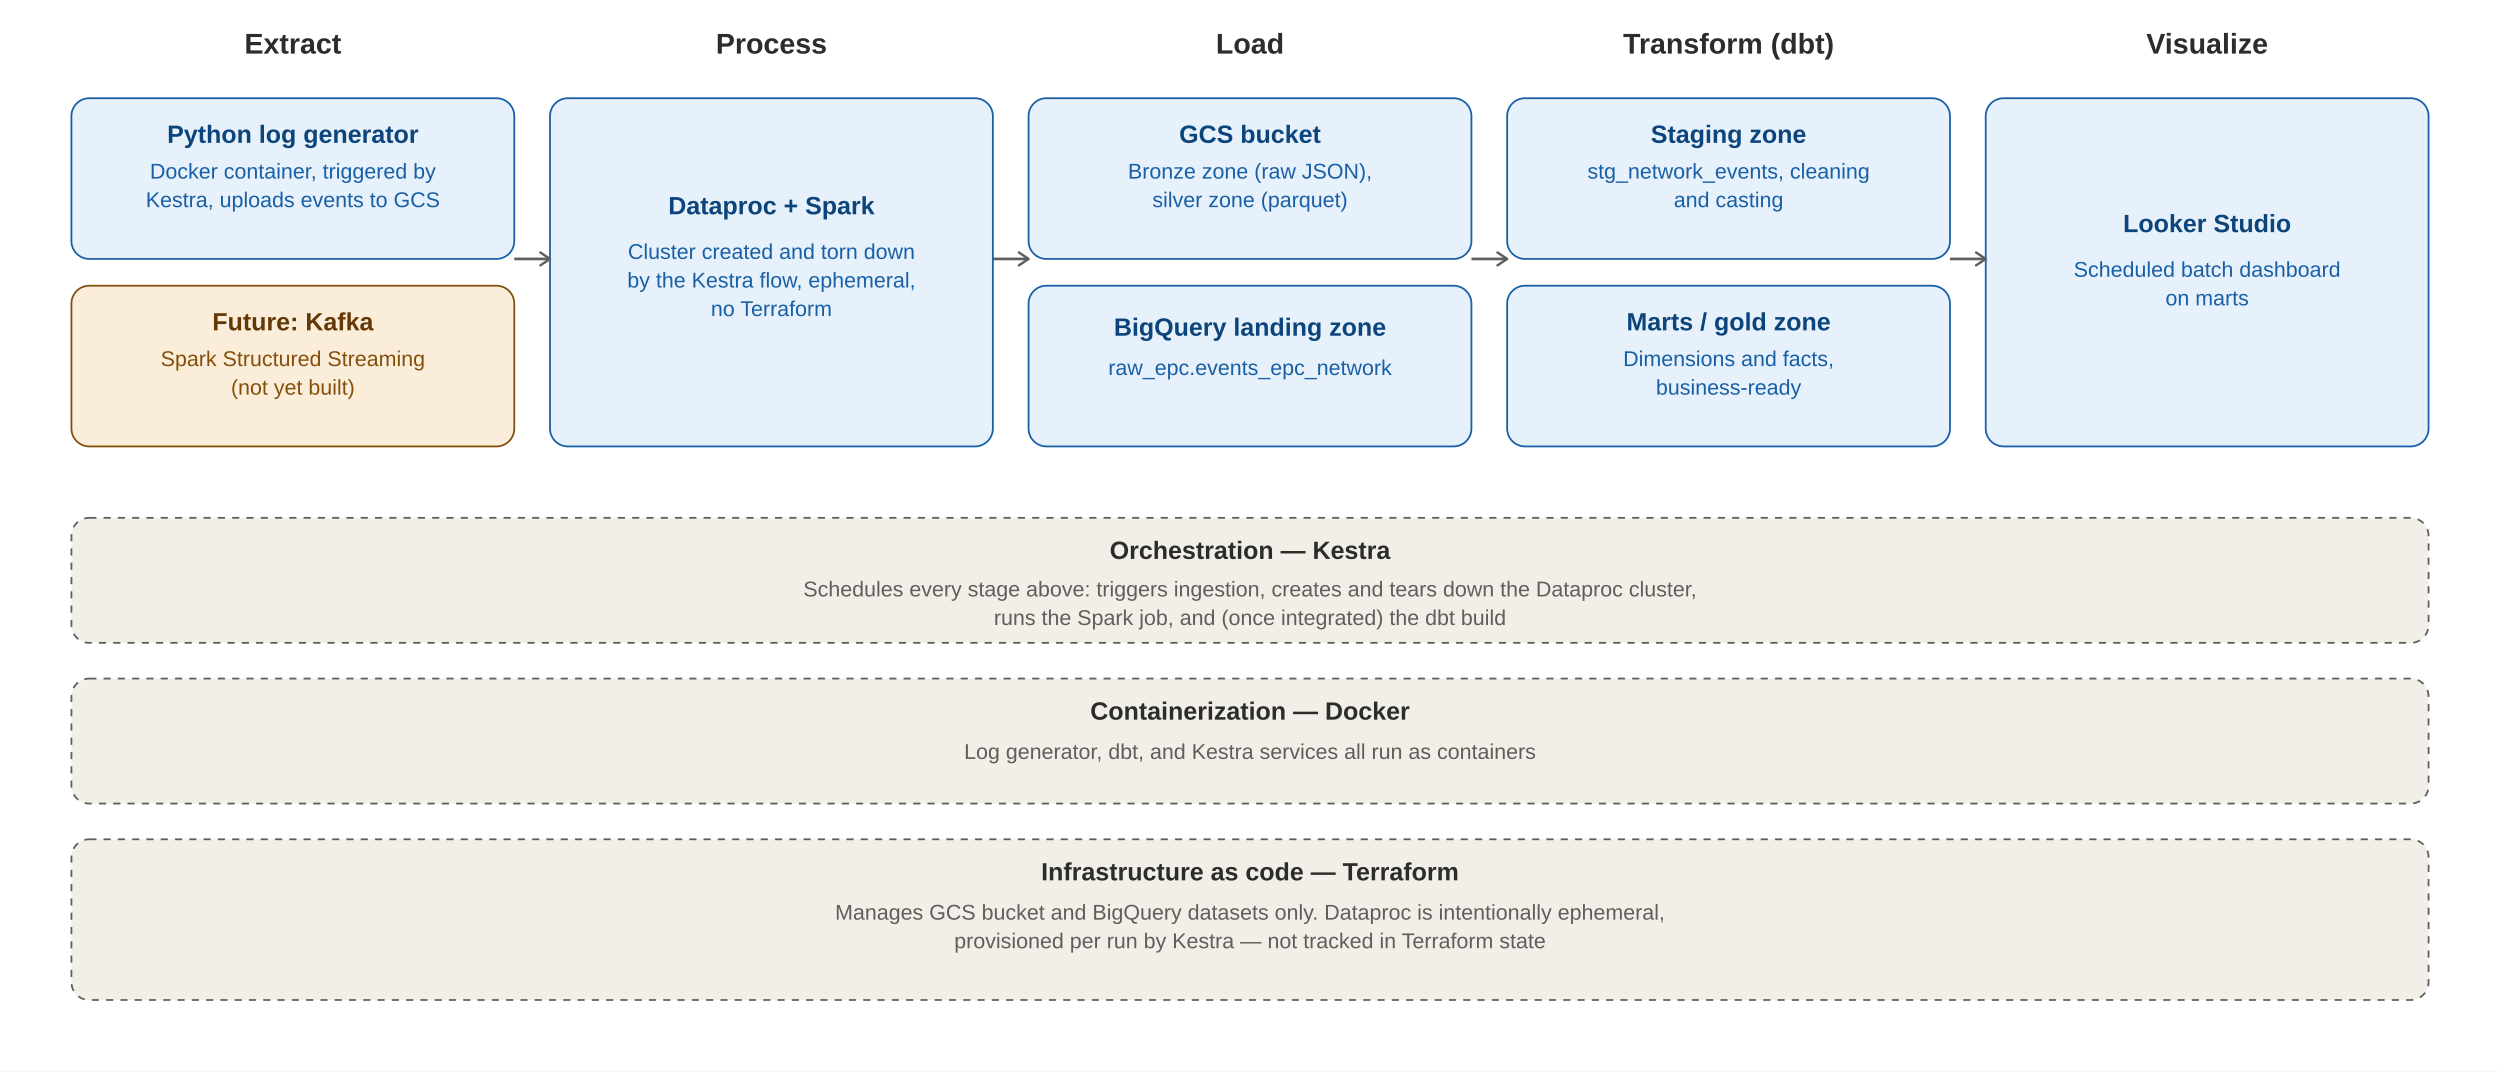
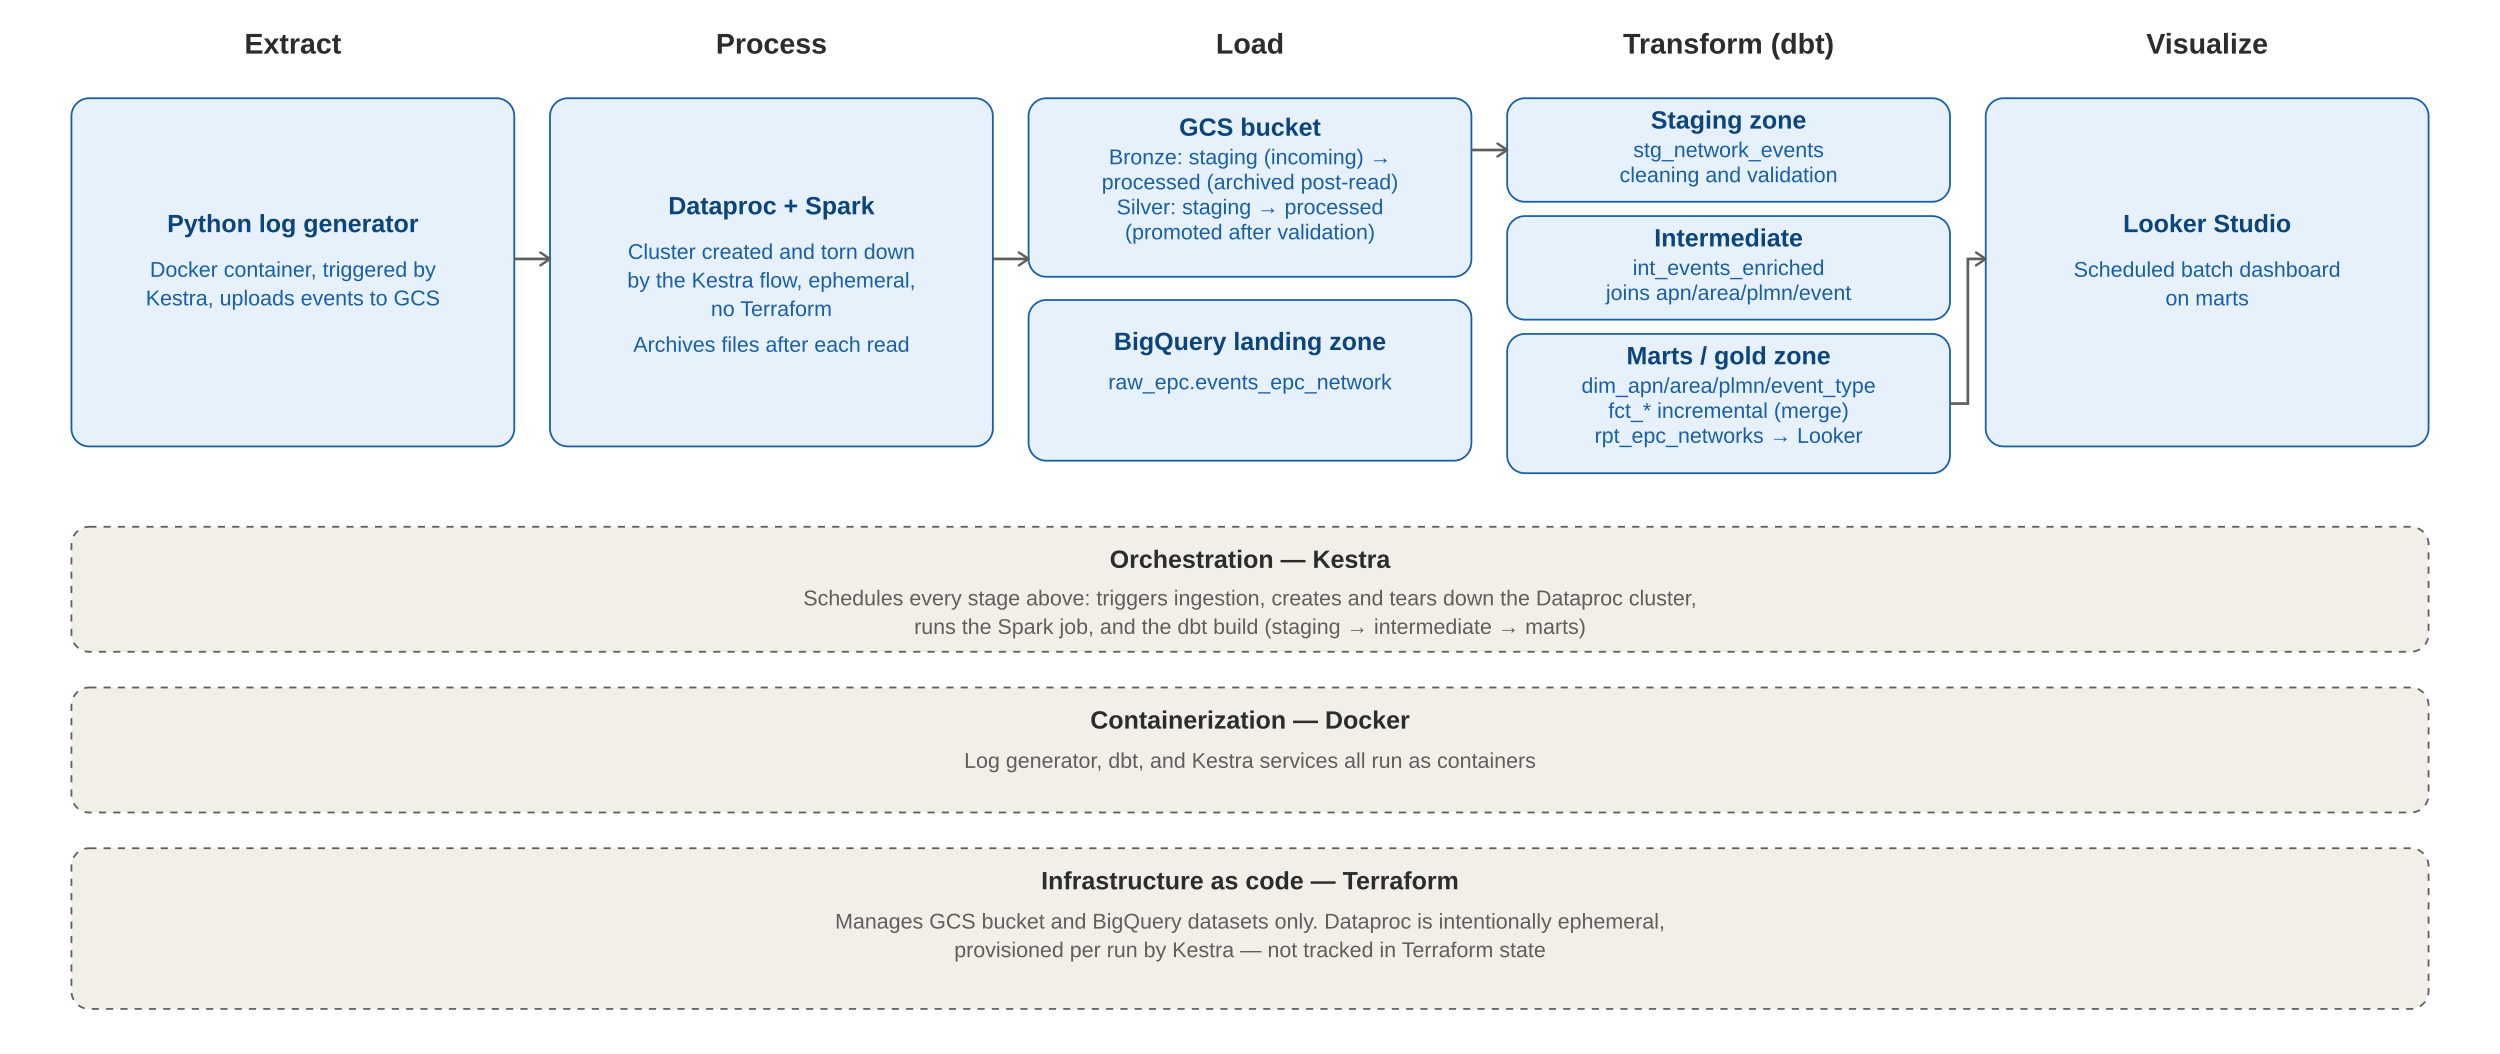
- <svg xmlns="http://www.w3.org/2000/svg" width="1400" height="600" viewBox="0 0 1400 600" font-family="Arial, Helvetica, sans-serif">
+ <svg xmlns="http://www.w3.org/2000/svg" width="1400" height="590" viewBox="0 0 1400 590" font-family="Arial, Helvetica, sans-serif">
  <defs>
    <marker id="arrow" viewBox="0 0 10 10" refX="8" refY="5" markerWidth="6" markerHeight="6" orient="auto-start-reverse">
      <path d="M2 1L8 5L2 9" fill="none" stroke="#5F5E5A" stroke-width="1.5" stroke-linecap="round" stroke-linejoin="round" />
    </marker>
  </defs>
-   <rect x="0" y="0" width="1400" height="600" fill="#FFFFFF" />
+   <rect x="0" y="0" width="1400" height="590" fill="#FFFFFF" />
  <text x="164" y="30" text-anchor="middle" font-size="16" font-weight="600" fill="#2C2C2A">Extract</text>
  <text x="432" y="30" text-anchor="middle" font-size="16" font-weight="600" fill="#2C2C2A">Process</text>
  <text x="700" y="30" text-anchor="middle" font-size="16" font-weight="600" fill="#2C2C2A">Load</text>
  <text x="968" y="30" text-anchor="middle" font-size="16" font-weight="600" fill="#2C2C2A">Transform (dbt)</text>
  <text x="1236" y="30" text-anchor="middle" font-size="16" font-weight="600" fill="#2C2C2A">Visualize</text>
-   <rect x="40" y="55" width="248" height="90" rx="10" fill="#E6F1FB" stroke="#185FA5" stroke-width="1" />
-   <text x="164" y="80" text-anchor="middle" font-size="14" font-weight="600" fill="#0C447C">Python log generator</text>
-   <text x="164" y="100" text-anchor="middle" font-size="12" fill="#185FA5">Docker container, triggered by</text>
-   <text x="164" y="116" text-anchor="middle" font-size="12" fill="#185FA5">Kestra, uploads events to GCS</text>
-   <rect x="40" y="160" width="248" height="90" rx="10" fill="#FAEEDA" stroke="#854F0B" stroke-width="1" />
-   <text x="164" y="185" text-anchor="middle" font-size="14" font-weight="600" fill="#633806">Future: Kafka</text>
-   <text x="164" y="205" text-anchor="middle" font-size="12" fill="#854F0B">Spark Structured Streaming</text>
-   <text x="164" y="221" text-anchor="middle" font-size="12" fill="#854F0B">(not yet built)</text>
+   <rect x="40" y="55" width="248" height="195" rx="10" fill="#E6F1FB" stroke="#185FA5" stroke-width="1" />
+   <text x="164" y="130" text-anchor="middle" font-size="14" font-weight="600" fill="#0C447C">Python log generator</text>
+   <text x="164" y="155" text-anchor="middle" font-size="12" fill="#185FA5">Docker container, triggered by</text>
+   <text x="164" y="171" text-anchor="middle" font-size="12" fill="#185FA5">Kestra, uploads events to GCS</text>
  <rect x="308" y="55" width="248" height="195" rx="10" fill="#E6F1FB" stroke="#185FA5" stroke-width="1" />
  <text x="432" y="120" text-anchor="middle" font-size="14" font-weight="600" fill="#0C447C">Dataproc + Spark</text>
  <text x="432" y="145" text-anchor="middle" font-size="12" fill="#185FA5">Cluster created and torn down</text>
  <text x="432" y="161" text-anchor="middle" font-size="12" fill="#185FA5">by the Kestra flow, ephemeral,</text>
  <text x="432" y="177" text-anchor="middle" font-size="12" fill="#185FA5">no Terraform</text>
-   <rect x="576" y="55" width="248" height="90" rx="10" fill="#E6F1FB" stroke="#185FA5" stroke-width="1" />
-   <text x="700" y="80" text-anchor="middle" font-size="14" font-weight="600" fill="#0C447C">GCS bucket</text>
-   <text x="700" y="100" text-anchor="middle" font-size="12" fill="#185FA5">Bronze zone (raw JSON),</text>
-   <text x="700" y="116" text-anchor="middle" font-size="12" fill="#185FA5">silver zone (parquet)</text>
-   <rect x="576" y="160" width="248" height="90" rx="10" fill="#E6F1FB" stroke="#185FA5" stroke-width="1" />
-   <text x="700" y="188" text-anchor="middle" font-size="14" font-weight="600" fill="#0C447C">BigQuery landing zone</text>
-   <text x="700" y="210" text-anchor="middle" font-size="12" fill="#185FA5">raw_epc.events_epc_network</text>
-   <rect x="844" y="55" width="248" height="90" rx="10" fill="#E6F1FB" stroke="#185FA5" stroke-width="1" />
-   <text x="968" y="80" text-anchor="middle" font-size="14" font-weight="600" fill="#0C447C">Staging zone</text>
-   <text x="968" y="100" text-anchor="middle" font-size="12" fill="#185FA5">stg_network_events, cleaning</text>
-   <text x="968" y="116" text-anchor="middle" font-size="12" fill="#185FA5">and casting</text>
-   <rect x="844" y="160" width="248" height="90" rx="10" fill="#E6F1FB" stroke="#185FA5" stroke-width="1" />
-   <text x="968" y="185" text-anchor="middle" font-size="14" font-weight="600" fill="#0C447C">Marts / gold zone</text>
-   <text x="968" y="205" text-anchor="middle" font-size="12" fill="#185FA5">Dimensions and facts,</text>
-   <text x="968" y="221" text-anchor="middle" font-size="12" fill="#185FA5">business-ready</text>
+   <text x="432" y="197" text-anchor="middle" font-size="12" fill="#185FA5">Archives files after each read</text>
+   <rect x="576" y="55" width="248" height="100" rx="10" fill="#E6F1FB" stroke="#185FA5" stroke-width="1" />
+   <text x="700" y="76" text-anchor="middle" font-size="14" font-weight="600" fill="#0C447C">GCS bucket</text>
+   <text x="700" y="92" text-anchor="middle" font-size="12" fill="#185FA5">Bronze: staging (incoming) →</text>
+   <text x="700" y="106" text-anchor="middle" font-size="12" fill="#185FA5">processed (archived post-read)</text>
+   <text x="700" y="120" text-anchor="middle" font-size="12" fill="#185FA5">Silver: staging → processed</text>
+   <text x="700" y="134" text-anchor="middle" font-size="12" fill="#185FA5">(promoted after validation)</text>
+   <rect x="576" y="168" width="248" height="90" rx="10" fill="#E6F1FB" stroke="#185FA5" stroke-width="1" />
+   <text x="700" y="196" text-anchor="middle" font-size="14" font-weight="600" fill="#0C447C">BigQuery landing zone</text>
+   <text x="700" y="218" text-anchor="middle" font-size="12" fill="#185FA5">raw_epc.events_epc_network</text>
+   <rect x="844" y="55" width="248" height="58" rx="10" fill="#E6F1FB" stroke="#185FA5" stroke-width="1" />
+   <text x="968" y="72" text-anchor="middle" font-size="14" font-weight="600" fill="#0C447C">Staging zone</text>
+   <text x="968" y="88" text-anchor="middle" font-size="12" fill="#185FA5">stg_network_events</text>
+   <text x="968" y="102" text-anchor="middle" font-size="12" fill="#185FA5">cleaning and validation</text>
+   <rect x="844" y="121" width="248" height="58" rx="10" fill="#E6F1FB" stroke="#185FA5" stroke-width="1" />
+   <text x="968" y="138" text-anchor="middle" font-size="14" font-weight="600" fill="#0C447C">Intermediate</text>
+   <text x="968" y="154" text-anchor="middle" font-size="12" fill="#185FA5">int_events_enriched</text>
+   <text x="968" y="168" text-anchor="middle" font-size="12" fill="#185FA5">joins apn/area/plmn/event</text>
+   <rect x="844" y="187" width="248" height="78" rx="10" fill="#E6F1FB" stroke="#185FA5" stroke-width="1" />
+   <text x="968" y="204" text-anchor="middle" font-size="14" font-weight="600" fill="#0C447C">Marts / gold zone</text>
+   <text x="968" y="220" text-anchor="middle" font-size="12" fill="#185FA5">dim_apn/area/plmn/event_type</text>
+   <text x="968" y="234" text-anchor="middle" font-size="12" fill="#185FA5">fct_* incremental (merge)</text>
+   <text x="968" y="248" text-anchor="middle" font-size="12" fill="#185FA5">rpt_epc_networks → Looker</text>
  <rect x="1112" y="55" width="248" height="195" rx="10" fill="#E6F1FB" stroke="#185FA5" stroke-width="1" />
  <text x="1236" y="130" text-anchor="middle" font-size="14" font-weight="600" fill="#0C447C">Looker Studio</text>
  <text x="1236" y="155" text-anchor="middle" font-size="12" fill="#185FA5">Scheduled batch dashboard</text>
  <text x="1236" y="171" text-anchor="middle" font-size="12" fill="#185FA5">on marts</text>
  <line x1="288" y1="145" x2="308" y2="145" stroke="#5F5E5A" stroke-width="1.5" marker-end="url(#arrow)" />
  <line x1="556" y1="145" x2="576" y2="145" stroke="#5F5E5A" stroke-width="1.5" marker-end="url(#arrow)" />
-   <line x1="824" y1="145" x2="844" y2="145" stroke="#5F5E5A" stroke-width="1.5" marker-end="url(#arrow)" />
-   <line x1="1092" y1="145" x2="1112" y2="145" stroke="#5F5E5A" stroke-width="1.5" marker-end="url(#arrow)" />
-   <rect x="40" y="290" width="1320" height="70" rx="10" fill="#F1EFE8" stroke="#5F5E5A" stroke-width="1" stroke-dasharray="4 4" />
-   <text x="700" y="313" text-anchor="middle" font-size="14" font-weight="600" fill="#2C2C2A">Orchestration — Kestra</text>
-   <text x="700" y="334" text-anchor="middle" font-size="12" fill="#5F5E5A">Schedules every stage above: triggers ingestion, creates and tears down the Dataproc cluster,</text>
-   <text x="700" y="350" text-anchor="middle" font-size="12" fill="#5F5E5A">runs the Spark job, and (once integrated) the dbt build</text>
-   <rect x="40" y="380" width="1320" height="70" rx="10" fill="#F1EFE8" stroke="#5F5E5A" stroke-width="1" stroke-dasharray="4 4" />
-   <text x="700" y="403" text-anchor="middle" font-size="14" font-weight="600" fill="#2C2C2A">Containerization — Docker</text>
-   <text x="700" y="425" text-anchor="middle" font-size="12" fill="#5F5E5A">Log generator, dbt, and Kestra services all run as containers</text>
-   <rect x="40" y="470" width="1320" height="90" rx="10" fill="#F1EFE8" stroke="#5F5E5A" stroke-width="1" stroke-dasharray="4 4" />
-   <text x="700" y="493" text-anchor="middle" font-size="14" font-weight="600" fill="#2C2C2A">Infrastructure as code — Terraform</text>
-   <text x="700" y="515" text-anchor="middle" font-size="12" fill="#5F5E5A">Manages GCS bucket and BigQuery datasets only. Dataproc is intentionally ephemeral,</text>
-   <text x="700" y="531" text-anchor="middle" font-size="12" fill="#5F5E5A">provisioned per run by Kestra — not tracked in Terraform state</text>
+   <line x1="824" y1="84" x2="844" y2="84" stroke="#5F5E5A" stroke-width="1.5" marker-end="url(#arrow)" />
+   <path d="M1092 226 L1102 226 L1102 145 L1112 145" fill="none" stroke="#5F5E5A" stroke-width="1.5" marker-end="url(#arrow)" />
+   <rect x="40" y="295" width="1320" height="70" rx="10" fill="#F1EFE8" stroke="#5F5E5A" stroke-width="1" stroke-dasharray="4 4" />
+   <text x="700" y="318" text-anchor="middle" font-size="14" font-weight="600" fill="#2C2C2A">Orchestration — Kestra</text>
+   <text x="700" y="339" text-anchor="middle" font-size="12" fill="#5F5E5A">Schedules every stage above: triggers ingestion, creates and tears down the Dataproc cluster,</text>
+   <text x="700" y="355" text-anchor="middle" font-size="12" fill="#5F5E5A">runs the Spark job, and the dbt build (staging → intermediate → marts)</text>
+   <rect x="40" y="385" width="1320" height="70" rx="10" fill="#F1EFE8" stroke="#5F5E5A" stroke-width="1" stroke-dasharray="4 4" />
+   <text x="700" y="408" text-anchor="middle" font-size="14" font-weight="600" fill="#2C2C2A">Containerization — Docker</text>
+   <text x="700" y="430" text-anchor="middle" font-size="12" fill="#5F5E5A">Log generator, dbt, and Kestra services all run as containers</text>
+   <rect x="40" y="475" width="1320" height="90" rx="10" fill="#F1EFE8" stroke="#5F5E5A" stroke-width="1" stroke-dasharray="4 4" />
+   <text x="700" y="498" text-anchor="middle" font-size="14" font-weight="600" fill="#2C2C2A">Infrastructure as code — Terraform</text>
+   <text x="700" y="520" text-anchor="middle" font-size="12" fill="#5F5E5A">Manages GCS bucket and BigQuery datasets only. Dataproc is intentionally ephemeral,</text>
+   <text x="700" y="536" text-anchor="middle" font-size="12" fill="#5F5E5A">provisioned per run by Kestra — not tracked in Terraform state</text>
</svg>
